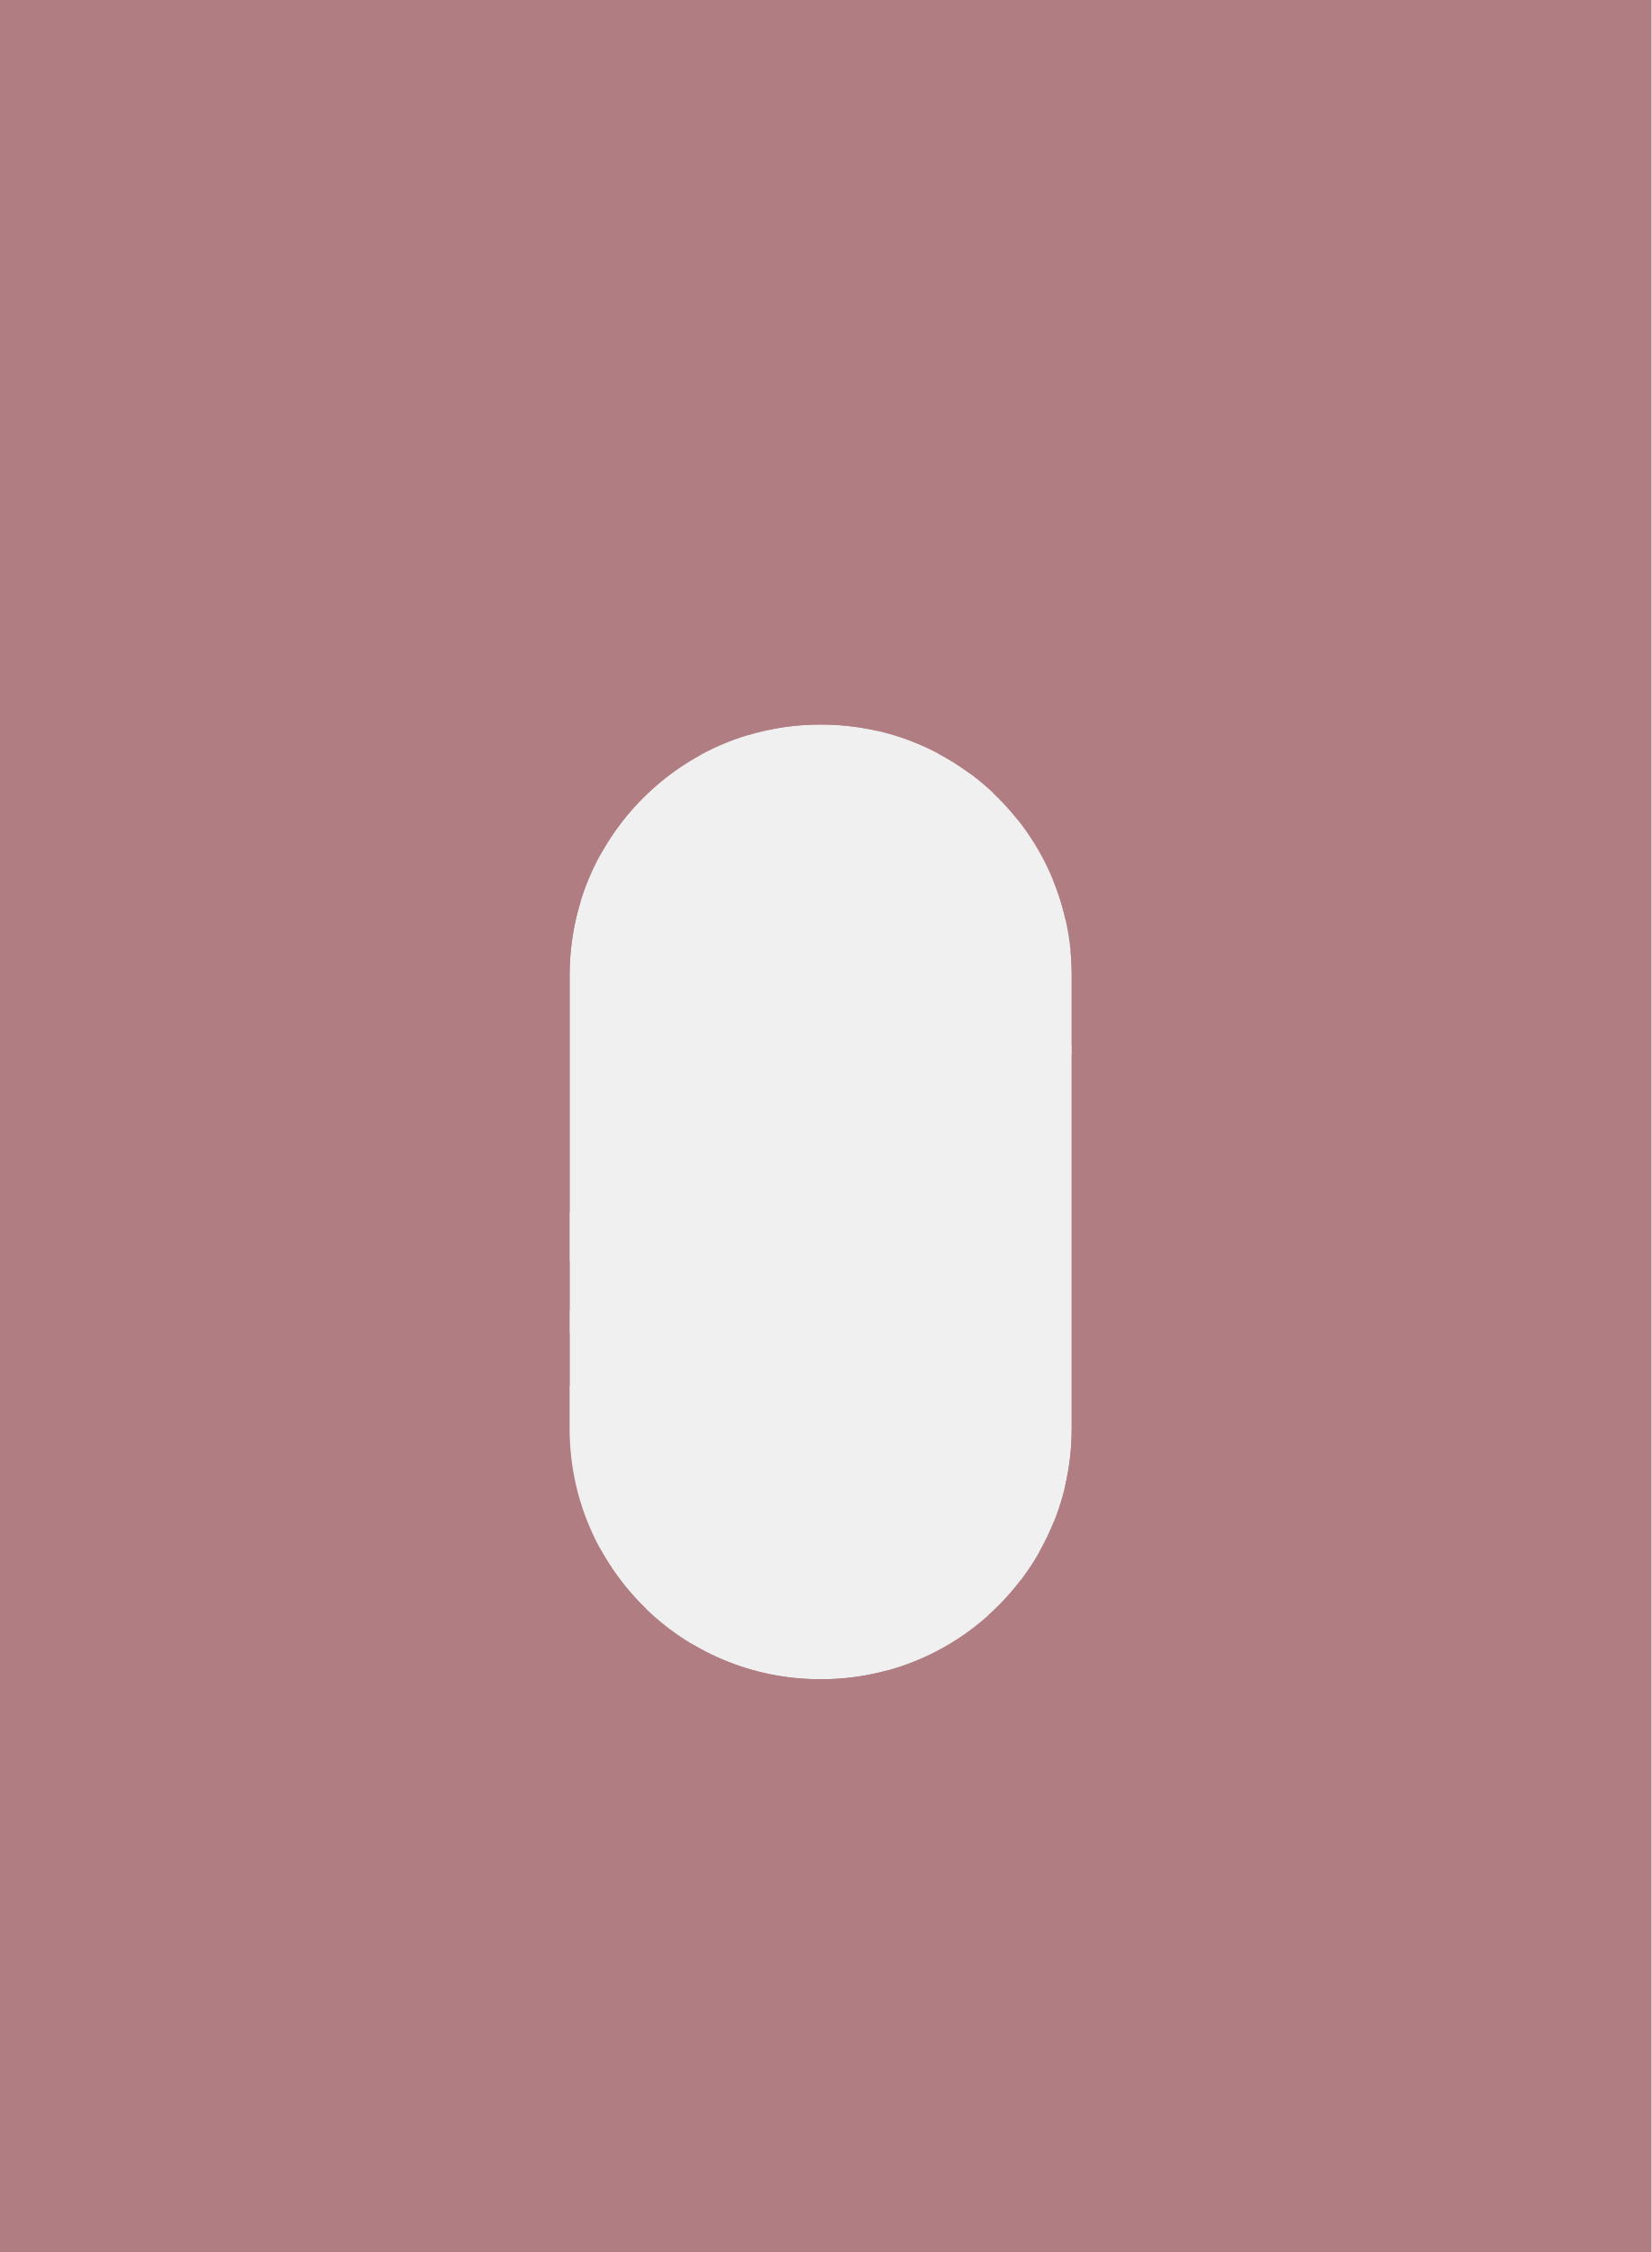
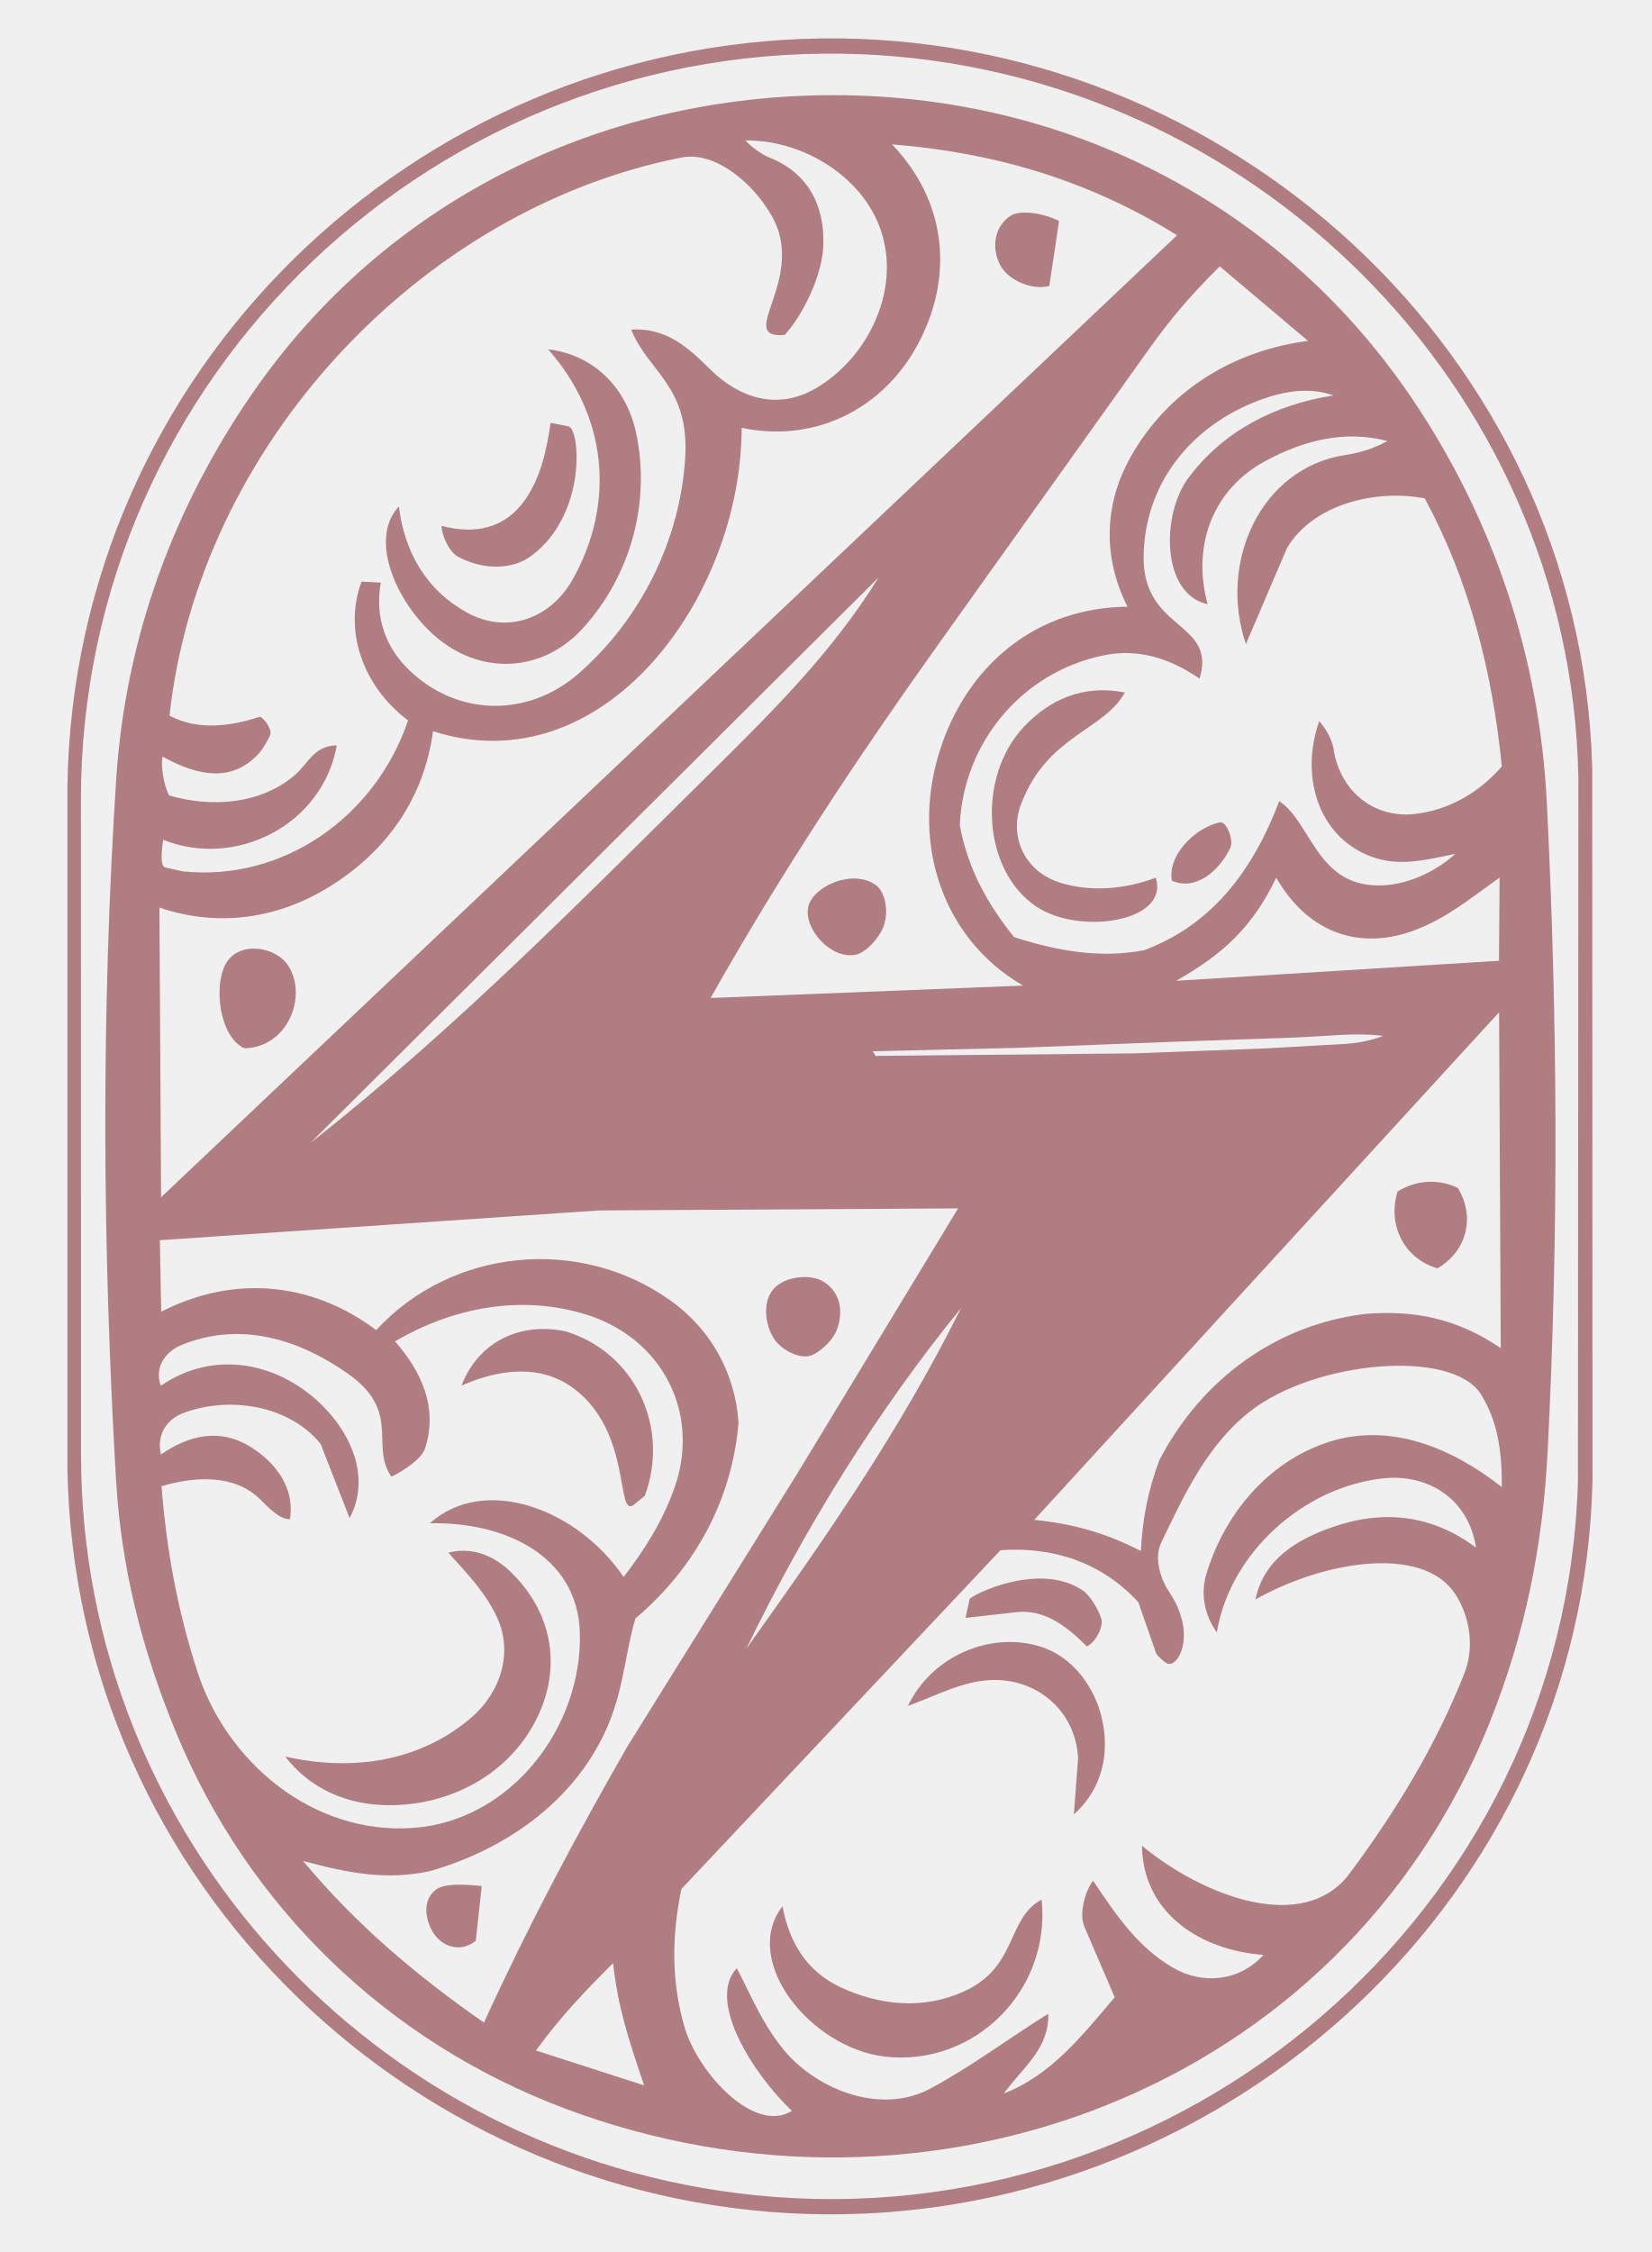
- <svg xmlns="http://www.w3.org/2000/svg" id="Layer_1" version="1.1" viewBox="0 0 1355 1847.71">
-   <defs>
-     <style>
-       .st0 {
-         mask: url(#mask);
-       }
- 
-       .st1 {
-         filter: url(#luminosity-invert-noclip);
-       }
- 
-       .st2 {
-         fill: #B07D82;
-       }
- 
-       .st3 {
-         fill: #fff;
-       }
- 
-       .st4 {
-         fill: #B07D82;
-       }
-     </style>
-     <filter id="luminosity-invert-noclip" x="55.3" y="31.49" width="1251.39" height="1785.32" color-interpolation-filters="sRGB" filterUnits="userSpaceOnUse">
-       <feColorMatrix result="cm" values="-1 0 0 0 1 0 -1 0 0 1 0 0 -1 0 1 0 0 0 1 0" />
-       <feFlood flood-color="#fff" result="bg" />
-       <feBlend in="cm" in2="bg" />
-     </filter>
-     <mask id="mask" x="55.3" y="31.49" width="1251.39" height="1785.32" maskUnits="userSpaceOnUse">
-       <g class="st1">
-         <path class="st3" d="M673.02,594.49h.68c113.5,0,205.64,92.14,205.64,205.64v372.01c0,113.5-92.14,205.64-205.64,205.64h-.68c-113.5,0-205.64-92.14-205.64-205.64v-372.01c0-113.5,92.14-205.64,205.64-205.64Z" />
-       </g>
-     </mask>
-   </defs>
-   <path class="st4" d="M0,0v1847.71h1355V0H0ZM879.34,1172.14c0,113.57-92.07,205.64-205.64,205.64h-.68c-113.57,0-205.64-92.07-205.64-205.64v-372.01c0-113.57,92.07-205.64,205.64-205.64h.68c113.57,0,205.64,92.07,205.64,205.64v372.01Z" />
-   <g class="st0">
-     <g>
-       <path class="st2" d="M1306.69,1214.38c-7.54,341.79-297.49,604.41-628.55,602.42-335.19-1.99-617.29-271.25-622.84-612.42v-559.32C60.43,304.68,339.6,35.94,673.9,31.54c331.48-4.35,623,257.38,632.53,597.76l.26,585.08h0ZM619.91,1801.14c349.65,35.61,664.73-232.82,674.79-585.55l.37-577.65c-6.13-322.52-270.99-580.37-588.02-593.41C359.81,30.23,66.35,307.51,66.4,656.32l.1,537.43c0,312.68,240.36,575.55,553.4,607.39h0Z" />
-       <path class="st2" d="M1222.38,1413.11c-121.02,302.05-461.34,428.61-758.73,316.92-145.89-54.83-260.21-165.37-319.48-309.27-27.54-66.87-44.77-134.16-49.01-207.26-11.15-192.18-12.25-381.69.16-573.98,7.49-115.83,47.23-223.6,112.27-317.49,103.89-149.98,268.69-235.75,450.19-243.4,201.87-8.54,389.24,81.95,502.03,250.2,65.88,98.29,103.47,210.51,109.44,330.74,8.85,178.57,9.69,352.68.63,530.73-3.98,78.13-18.59,150.55-47.5,222.66v.16ZM133.9,689.15c-1.89,12.36-1.99,21.84,1.73,22.62l14.51,3.19c81.74,8.48,157.67-44.25,184.69-123.85-37.55-28.28-53.05-74.2-38.17-113.9l15.81.79c-5.24,28.59,4.14,53.41,23.25,71.79,39.43,38.02,97.45,39.33,139.35,2.57,50.38-44.25,82.48-108.08,87.08-175.53,4.08-60.27-30.22-71.27-44.25-106.41,29.01-1.73,46.76,14.82,64.78,32.57,23.83,23.56,54.98,33.93,86.35,15.81,44.46-25.71,72.79-85.25,51.37-135.99-17.23-40.79-63.73-67.97-108.66-67.6,2.88,3.88,13.41,11.68,18.75,13.72,31.52,12.15,46.4,38.49,45.03,72.89-.99,24.45-16.6,56.35-31.63,73-37.91,3.14,8.85-37.13-4.82-84.1-7.65-26.34-45.66-68.23-79.96-61.48-215.64,42.68-396.15,238.05-420.03,457.94,23.56,12.62,51.21,8.48,74.05.89,3.77.89,10.21,10.79,8.64,14.71-1.57,3.93-6.44,12.2-9.37,15.4-21.42,23.36-48.65,19.43-79.02,2.57-1.47,7.75.63,22.26,5.29,31.84,35.24,10.42,76.14,7.17,103.95-17.28,10.32-9.06,15.24-23.62,33.72-23.72-11.78,65.67-83.26,101.22-142.38,77.45l-.05.1ZM278.17,722.45c-44.51,30.48-96.2,39.59-147.36,22.2l1.36,237.69L965.79,193.04c-71.58-44.67-149.45-67.97-233.87-74.57,43.78,45.66,50.22,104.94,24.09,158.3-27.28,56.56-84.99,87.45-147.46,74.25-.31,139.87-113.58,293.62-253.24,248.95-7.12,51.79-34.04,93-77.13,122.48h0ZM772.98,610.18c23.77-67.29,79.44-111.8,152.18-112.38-20.48-40.37-19.27-83.79,2.25-122.38,30.63-54.88,84.36-87.71,145.84-95.72l-72.42-61.16c-24.87,24.61-40.85,43.73-58.86,68.97l-170.19,238.53c-67.71,94.94-129.4,187.68-188.73,292.78l256.38-10.16c-68.29-39.54-93.53-121.7-66.4-198.47h-.05ZM1094.29,615.47c5.92,34.56,33.51,55.98,66.4,52.37,27.96-3.04,52.89-17.44,71.58-39.01-7.8-77.87-26.71-152.33-63.21-219.88-39.59-7.8-91.74,4.45-113.11,40.79l-33.67,78.71c-22.99-67.76,12.57-144.58,81.32-155.06,11.94-1.83,23.3-5.18,34.82-11.57-35.98-9.32-69.8,0-100.39,16.55-41.84,22.62-60.53,67.92-47.18,117.35-37.86-8.17-38.28-73.21-15.87-103.42,28.75-38.75,71.11-60.33,119.18-67.87-19.38-6.91-40.11-3.77-60.8,3.93-55.61,20.68-94.57,68.29-94.99,128.77-.42,60.8,60.12,52.26,45.92,99.65-25.35-17.28-51.21-24.87-79.12-19.01-66.61,13.88-114.68,71.32-117.67,139.29,6.44,35.09,22.52,64.62,44.62,91.85,35.29,11.36,71.01,17.65,106.77,10.68,55.51-20.79,89.02-65.09,110.75-122.27,26.18,17.39,30.63,68.81,80.96,69.18,22.99.16,46.66-10.68,63.52-25.92-27.18,5.55-49.59,11.68-74.83-.21-39.27-18.54-52.05-65.82-36.81-108.76,6.07,7.12,10.53,15.4,11.99,23.98l-.21-.1ZM581.63,635.42c52.42-51.84,101.33-100.28,139.29-161.65l-466.47,464.22c118.82-93.53,220.46-197.1,327.18-302.57ZM964.95,804.72l264.97-16.44.52-68.28c-25.55,18.22-42.94,32.83-68.39,42.73-43.83,17.07-87.71,4.82-114.89-42.63-19.32,40.48-44.04,63.21-82.21,84.62h0ZM951.49,1197.62c34.61-66.3,95.93-110.86,168.93-119.6,39.59-3.25,75.2,3.61,110.96,28.12l-1.36-275.6-381.43,416.47c33.41,3.25,60.95,11.78,87.5,25.55,1.41-26.81,5.86-49.75,15.34-74.99l.05.05ZM931.54,864.21l108.14-4.08,45.09-2.57c17.91-1.05,32.26-.73,50.11-7.65-23.83-2.93-47.08.47-72.37,1.36l-101.8,3.56-124.89,4.87-119.81,2.83,2.51,3.82,213.02-2.09v-.05ZM502.45,1406.56c-24.56,67.45-85.09,110.39-150.29,128.82-35.61,7.28-64.46,1.89-103.42-8.48,43.41,52.26,93,94,148.35,132.59,36.45-79.7,74.88-151.86,117.46-226.17l139.76-224.49,131.8-217.37-294.61,1.68-360.33,24.4,1.1,58.7c58.91-30.22,123.06-24.93,176.42,15.08,62.11-67.55,167.47-77.5,241.98-23.88,33.3,23.98,52.73,60.06,55.3,99.97-5.39,63.57-35.98,119.39-84.62,160.5-7.54,25.66-9.43,52.47-18.96,78.65h.05ZM237.9,1246.43c-8.27.47-17.33-9.27-24.56-16.39-20.68-20.32-52.84-18.96-80.8-10.63,4.14,52.52,12.83,100.54,29.38,152.02,23.98,74.36,94.68,134.06,176.84,128.35,80.64-5.6,139.45-83.16,136.99-160.55-1.99-62.73-61.53-90.75-123.06-89.44,45.56-40.58,121.7-11.15,158.98,44.09,16.97-21.84,32.36-46.29,41.89-73.57,21.42-61.63-10.58-122.69-73.1-141.91-52.31-16.08-107.82-6.23-156.36,22.15,21.78,24.77,35.45,54.51,24.66,87.87-2.78,8.59-17.59,18.28-27.6,23.2-18.01-26.03,8.9-53.36-36.13-84.88-40.79-28.54-88.55-42.68-136.1-23.2-13.14,5.34-22.52,18.17-16.97,33.46,43.88-30.37,98.19-19.22,134.11,17.8,23.72,24.45,37.49,59.23,20.79,90.8l-23.83-61.01c-26.29-32.05-74.88-39.01-111.8-25.55-13.93,5.08-22.99,17.12-19.22,34.4,23.09-16.13,48.33-21.57,72.58-6.91,17.59,10.63,37.86,31,33.3,59.91h0ZM612.32,1352.83c63.99-89.6,125.15-177.15,176.26-279.63-68.39,84.05-127.25,178.52-176.26,279.63ZM889.44,1579.84c-3.93-9.11.58-28.23,7.49-36.71,19.01,28.38,36.34,54.04,64.78,70.9,25.29,14.98,55.51,11.42,75.04-10.11-51.16-3.67-98.92-33.62-99.76-89.55,48.33,40.22,132.8,74.31,170.97,21.99,37.65-50.74,69.96-103.89,93.42-163.01,8.59-21.57,4.87-46.82-7.33-65.46-26.71-40.9-108.66-26.92-163.9,4.45,6.65-32.99,33.99-49.28,63.41-59.49,40.9-14.24,81.06-10.42,117.51,16.97-6.02-40.37-39.85-60.8-76.14-56.87-65.3,7.07-125.68,60.95-136.52,126.41-10.42-14.56-13.3-32.1-8.69-47.5,14.82-49.75,50.95-92.9,100.86-108.87,49.9-15.97,100.39,4.61,141.7,37.13.05-29.06-3.14-53.62-17.12-76.09-23.41-37.6-135.89-27.81-189.35,13.88-34.88,27.18-54.3,68.55-73.05,107.87-5.92,12.41-.73,29.48,6.55,40.32,23.2,34.56,7.38,63.26-1.94,58.6-2.09-1.05-8.01-6.18-8.8-8.38l-14.56-41.74c-29.17-31.94-69.07-45.87-113.11-42.68l-261.83,278.01c-8.06,39.27-8.22,76.04,2.57,113.21,10.79,37.18,57.08,88.13,88.13,68.81-33.3-31.68-69.75-91.27-45.19-117.09,12.57,24.35,20,43.41,36.55,64.62,26.86,34.46,80.75,56.35,122.06,34.25,33.88-18.12,63.52-40.69,96.93-61.48.63,28.54-19.69,42.84-36.6,65.51,39.12-15.08,64.57-47.91,91.12-79.02l-25.35-58.91h.16ZM528.53,1711.02c-14.14-41.74-21.26-63.94-25.5-100.33-21.99,21.99-42.21,42.78-63.26,71.69l88.76,28.64h0Z" />
-       <path class="st2" d="M642.06,1564.03c5.34,29.22,19.58,53.36,47.71,66.5,32.41,15.13,68.39,18.43,101.48,3.25,44.04-20.16,34.46-59.75,63.41-75.2,7.85,74.25-55.09,137.46-128.87,128.77-60.85-7.17-118.14-78.81-83.73-123.32h0Z" />
-       <path class="st2" d="M884.57,1441.75c-2.36-37.39-32.47-64.04-69.91-63.36-23.98.42-45.77,12.62-69.7,21.26,19.95-41.58,68.08-60.95,107.93-48.91,28.23,8.54,45.3,34.46,51.06,58.44,6.7,27.96,1.2,58.13-22.83,79.39l3.51-46.76-.05-.05Z" />
-       <path class="st2" d="M833.51,1322.78l-41.26,4.66,3.3-15.34c.63-2.93,57.45-31.89,93.42-6.76,5.76,4.03,12.88,16.44,14.71,22.99,1.83,6.55-4.82,19.32-11.94,22.46-16.55-16.6-34.72-30.69-58.23-28.02h0Z" />
-       <path class="st2" d="M360.49,524.83c-33.67-26.71-59.12-81.8-33.2-109.29,4.56,37.44,22.52,68.7,55.72,86.98,33.2,18.28,68.7,4.92,86.67-26.81,35.35-62.42,28.8-134.11-19.95-189.09,37.81,4.4,64.2,31.89,72.06,67.97,12.46,57.18-4.35,117.77-43.36,160.71-32.31,35.61-80.96,38.91-117.98,9.53h.05Z" />
-       <path class="st2" d="M376.15,456.96c-7.85-4.19-13.72-17.75-13.88-25.55,27.44,7.33,52.26,2.36,68.91-21.84,12.62-18.33,17.44-40.74,20.58-62.63l14.56,2.83c9.79,1.89,15.45,71.95-30.06,106.09-15.97,11.99-40.01,11.83-60.06,1.1h-.05Z" />
-       <path class="st2" d="M339.65,1479.77c-41.58,5.76-80.7-6.23-105.57-38.54,55.72,12.52,110.75,3.93,152.59-31.94,23.88-20.48,34.56-52.89,21.31-81.9-9.11-19.95-23.25-34.82-40.11-53.47,19.27-4.97,37.07,2.25,50.95,15.61,29.59,28.43,41.21,67.87,26.97,107.72-16.02,44.83-56.66,75.67-106.15,82.53h0Z" />
-       <path class="st2" d="M520.26,1234.44c-15.4,12.41-.89-59.49-49.96-95.57-26.81-19.69-60.38-15.76-91.64-2.04,14.03-36.39,48.6-52.37,85.51-44.46,56.92,17.28,85.72,78.97,64.88,134.95l-8.8,7.07v.05Z" />
-       <path class="st2" d="M200.51,860.07c-20.53-9.11-25.76-52.16-14.77-70.17,11-18.01,40.9-13.41,51,2.78,15.76,25.29-.94,66.82-36.24,67.39h0Z" />
-       <path class="st2" d="M868.96,181.41l-8.01,53.2c-13.2,3.67-32.15-3.93-39.27-15.4-7.54-12.15-7.85-31.42,6.96-41.84,8.33-5.86,28.54-2.2,40.32,3.98v.05Z" />
-       <path class="st2" d="M870.17,724.34c27.13,8.27,55.3,4.35,78.18-4.19,11.36,36.34-62.68,47.29-97.82,23.83-44.77-29.95-48.91-106.56-10.58-147.51,20.58-21.99,48.54-35.24,83.05-28.28-18.01,31.89-63.73,34.93-85.25,91.74-10.05,26.55,2.93,55.35,32.41,64.36v.05Z" />
-       <path class="st2" d="M1009.62,695.33c-8.75,18.69-28.17,35.92-47.97,27.33-4.08-19.53,17.39-42.94,39.01-47.91,5.86-1.36,11.68,14.66,8.9,20.58h.05Z" />
-       <path class="st2" d="M686.36,1091.69c-3.51,8.9-15.5,19.69-22.88,20.95-9.74,1.68-23.72-5.97-29.22-15.6-7.65-13.3-7.8-31.05,1.05-40.16,9.37-9.69,28.43-11.42,38.7-6.23,13.56,6.86,19.48,23.09,12.36,41.05h0Z" />
-       <path class="st2" d="M395.26,1547.43l-4.87,44.93c-11.89,9.64-26.13,5.29-33.57-4.71-7.44-10-11.42-27.96.84-37.23,6.86-5.24,22.73-4.5,37.65-2.98h-.05Z" />
-       <path class="st2" d="M724.85,760.32c-4.03,10.32-14.66,21.05-22.1,22.83-20.21,4.92-43.73-20.95-39.54-39.27,3.88-16.81,37.02-31.58,55.82-17.39,7.38,5.6,10.47,21.94,5.81,33.83Z" />
-       <path class="st2" d="M1179.49,1040.68c-27.75-8.06-41.26-36.18-32.73-63.1,15.24-9.53,33.83-10.53,49.43-2.88,14.03,23.09,8.12,51.32-16.7,65.98Z" />
-     </g>
+ <svg xmlns="http://www.w3.org/2000/svg" viewBox="0 0 1355 1847.71">
+   <g fill="#B07D82">
+     <path d="M1306.69,1214.38c-7.54,341.79-297.49,604.41-628.55,602.42-335.19-1.99-617.29-271.25-622.84-612.42v-559.32C60.43,304.68,339.6,35.94,673.9,31.54c331.48-4.35,623,257.38,632.53,597.76l.26,585.08h0ZM619.91,1801.14c349.65,35.61,664.73-232.82,674.79-585.55l.37-577.65c-6.13-322.52-270.99-580.37-588.02-593.41C359.81,30.23,66.35,307.51,66.4,656.32l.1,537.43c0,312.68,240.36,575.55,553.4,607.39h0Z" />
+     <path d="M1222.38,1413.11c-121.02,302.05-461.34,428.61-758.73,316.92-145.89-54.83-260.21-165.37-319.48-309.27-27.54-66.87-44.77-134.16-49.01-207.26-11.15-192.18-12.25-381.69.16-573.98,7.49-115.83,47.23-223.6,112.27-317.49,103.89-149.98,268.69-235.75,450.19-243.4,201.87-8.54,389.24,81.95,502.03,250.2,65.88,98.29,103.47,210.51,109.44,330.74,8.85,178.57,9.69,352.68.63,530.73-3.98,78.13-18.59,150.55-47.5,222.66v.16ZM133.9,689.15c-1.89,12.36-1.99,21.84,1.73,22.62l14.51,3.19c81.74,8.48,157.67-44.25,184.69-123.85-37.55-28.28-53.05-74.2-38.17-113.9l15.81.79c-5.24,28.59,4.14,53.41,23.25,71.79,39.43,38.02,97.45,39.33,139.35,2.57,50.38-44.25,82.48-108.08,87.08-175.53,4.08-60.27-30.22-71.27-44.25-106.41,29.01-1.73,46.76,14.82,64.78,32.57,23.83,23.56,54.98,33.93,86.35,15.81,44.46-25.71,72.79-85.25,51.37-135.99-17.23-40.79-63.73-67.97-108.66-67.6,2.88,3.88,13.41,11.68,18.75,13.72,31.52,12.15,46.4,38.49,45.03,72.89-.99,24.45-16.6,56.35-31.63,73-37.91,3.14,8.85-37.13-4.82-84.1-7.65-26.34-45.66-68.23-79.96-61.48-215.64,42.68-396.15,238.05-420.03,457.94,23.56,12.62,51.21,8.48,74.05.89,3.77.89,10.21,10.79,8.64,14.71-1.57,3.93-6.44,12.2-9.37,15.4-21.42,23.36-48.65,19.43-79.02,2.57-1.47,7.75.63,22.26,5.29,31.84,35.24,10.42,76.14,7.17,103.95-17.28,10.32-9.06,15.24-23.62,33.72-23.72-11.78,65.67-83.26,101.22-142.38,77.45l-.05.1ZM278.17,722.45c-44.51,30.48-96.2,39.59-147.36,22.2l1.36,237.69L965.79,193.04c-71.58-44.67-149.45-67.97-233.87-74.57,43.78,45.66,50.22,104.94,24.09,158.3-27.28,56.56-84.99,87.45-147.46,74.25-.31,139.87-113.58,293.62-253.24,248.95-7.12,51.79-34.04,93-77.13,122.48h0ZM772.98,610.18c23.77-67.29,79.44-111.8,152.18-112.38-20.48-40.37-19.27-83.79,2.25-122.38,30.63-54.88,84.36-87.71,145.84-95.72l-72.42-61.16c-24.87,24.61-40.85,43.73-58.86,68.97l-170.19,238.53c-67.71,94.94-129.4,187.68-188.73,292.78l256.38-10.16c-68.29-39.54-93.53-121.7-66.4-198.47h-.05ZM1094.29,615.47c5.92,34.56,33.51,55.98,66.4,52.37,27.96-3.04,52.89-17.44,71.58-39.01-7.8-77.87-26.71-152.33-63.21-219.88-39.59-7.8-91.74,4.45-113.11,40.79l-33.67,78.71c-22.99-67.76,12.57-144.58,81.32-155.06,11.94-1.83,23.3-5.18,34.82-11.57-35.98-9.32-69.8,0-100.39,16.55-41.84,22.62-60.53,67.92-47.18,117.35-37.86-8.17-38.28-73.21-15.87-103.42,28.75-38.75,71.11-60.33,119.18-67.87-19.38-6.91-40.11-3.77-60.8,3.93-55.61,20.68-94.57,68.29-94.99,128.77-.42,60.8,60.12,52.26,45.92,99.65-25.35-17.28-51.21-24.87-79.12-19.01-66.61,13.88-114.68,71.32-117.67,139.29,6.44,35.09,22.52,64.62,44.62,91.85,35.29,11.36,71.01,17.65,106.77,10.68,55.51-20.79,89.02-65.09,110.75-122.27,26.18,17.39,30.63,68.81,80.96,69.18,22.99.16,46.66-10.68,63.52-25.92-27.18,5.55-49.59,11.68-74.83-.21-39.27-18.54-52.05-65.82-36.81-108.76,6.07,7.12,10.53,15.4,11.99,23.98l-.21-.1ZM581.63,635.42c52.42-51.84,101.33-100.28,139.29-161.65l-466.47,464.22c118.82-93.53,220.46-197.1,327.18-302.57ZM964.95,804.72l264.97-16.44.52-68.28c-25.55,18.22-42.94,32.83-68.39,42.73-43.83,17.07-87.71,4.82-114.89-42.63-19.32,40.48-44.04,63.21-82.21,84.62h0ZM951.49,1197.62c34.61-66.3,95.93-110.86,168.93-119.6,39.59-3.25,75.2,3.61,110.96,28.12l-1.36-275.6-381.43,416.47c33.41,3.25,60.95,11.78,87.5,25.55,1.41-26.81,5.86-49.75,15.34-74.99l.05.05ZM931.54,864.21l108.14-4.08,45.09-2.57c17.91-1.05,32.26-.73,50.11-7.65-23.83-2.93-47.08.47-72.37,1.36l-101.8,3.56-124.89,4.87-119.81,2.83,2.51,3.82,213.02-2.09v-.05ZM502.45,1406.56c-24.56,67.45-85.09,110.39-150.29,128.82-35.61,7.28-64.46,1.89-103.42-8.48,43.41,52.26,93,94,148.35,132.59,36.45-79.7,74.88-151.86,117.46-226.17l139.76-224.49,131.8-217.37-294.61,1.68-360.33,24.4,1.1,58.7c58.91-30.22,123.06-24.93,176.42,15.08,62.11-67.55,167.47-77.5,241.98-23.88,33.3,23.98,52.73,60.06,55.3,99.97-5.39,63.57-35.98,119.39-84.62,160.5-7.54,25.66-9.43,52.47-18.96,78.65h.05ZM237.9,1246.43c-8.27.47-17.33-9.27-24.56-16.39-20.68-20.32-52.84-18.96-80.8-10.63,4.14,52.52,12.83,100.54,29.38,152.02,23.98,74.36,94.68,134.06,176.84,128.35,80.64-5.6,139.45-83.16,136.99-160.55-1.99-62.73-61.53-90.75-123.06-89.44,45.56-40.58,121.7-11.15,158.98,44.09,16.97-21.84,32.36-46.29,41.89-73.57,21.42-61.63-10.58-122.69-73.1-141.91-52.31-16.08-107.82-6.23-156.36,22.15,21.78,24.77,35.45,54.51,24.66,87.87-2.78,8.59-17.59,18.28-27.6,23.2-18.01-26.03,8.9-53.36-36.13-84.88-40.79-28.54-88.55-42.68-136.1-23.2-13.14,5.34-22.52,18.17-16.97,33.46,43.88-30.37,98.19-19.22,134.11,17.8,23.72,24.45,37.49,59.23,20.79,90.8l-23.83-61.01c-26.29-32.05-74.88-39.01-111.8-25.55-13.93,5.08-22.99,17.12-19.22,34.4,23.09-16.13,48.33-21.57,72.58-6.91,17.59,10.63,37.86,31,33.3,59.91h0ZM612.32,1352.83c63.99-89.6,125.15-177.15,176.26-279.63-68.39,84.05-127.25,178.52-176.26,279.63ZM889.44,1579.84c-3.93-9.11.58-28.23,7.49-36.71,19.01,28.38,36.34,54.04,64.78,70.9,25.29,14.98,55.51,11.42,75.04-10.11-51.16-3.67-98.92-33.62-99.76-89.55,48.33,40.22,132.8,74.31,170.97,21.99,37.65-50.74,69.96-103.89,93.42-163.01,8.59-21.57,4.87-46.82-7.33-65.46-26.71-40.9-108.66-26.92-163.9,4.45,6.65-32.99,33.99-49.28,63.41-59.49,40.9-14.24,81.06-10.42,117.51,16.97-6.02-40.37-39.85-60.8-76.14-56.87-65.3,7.07-125.68,60.95-136.52,126.41-10.42-14.56-13.3-32.1-8.69-47.5,14.82-49.75,50.95-92.9,100.86-108.87,49.9-15.97,100.39,4.61,141.7,37.13.05-29.06-3.14-53.62-17.12-76.09-23.41-37.6-135.89-27.81-189.35,13.88-34.88,27.18-54.3,68.55-73.05,107.87-5.92,12.41-.73,29.48,6.55,40.32,23.2,34.56,7.38,63.26-1.94,58.6-2.09-1.05-8.01-6.18-8.8-8.38l-14.56-41.74c-29.17-31.94-69.07-45.87-113.11-42.68l-261.83,278.01c-8.06,39.27-8.22,76.04,2.57,113.21,10.79,37.18,57.08,88.13,88.13,68.81-33.3-31.68-69.75-91.27-45.19-117.09,12.57,24.35,20,43.41,36.55,64.62,26.86,34.46,80.75,56.35,122.06,34.25,33.88-18.12,63.52-40.69,96.93-61.48.63,28.54-19.69,42.84-36.6,65.51,39.12-15.08,64.57-47.91,91.12-79.02l-25.35-58.91h.16ZM528.53,1711.02c-14.14-41.74-21.26-63.94-25.5-100.33-21.99,21.99-42.21,42.78-63.26,71.69l88.76,28.64h0Z" />
+     <path d="M642.06,1564.03c5.34,29.22,19.58,53.36,47.71,66.5,32.41,15.13,68.39,18.43,101.48,3.25,44.04-20.16,34.46-59.75,63.41-75.2,7.85,74.25-55.09,137.46-128.87,128.77-60.85-7.17-118.14-78.81-83.73-123.32h0Z" />
+     <path d="M884.57,1441.75c-2.36-37.39-32.47-64.04-69.91-63.36-23.98.42-45.77,12.62-69.7,21.26,19.95-41.58,68.08-60.95,107.93-48.91,28.23,8.54,45.3,34.46,51.06,58.44,6.7,27.96,1.2,58.13-22.83,79.39l3.51-46.76-.05-.05Z" />
+     <path d="M833.51,1322.78l-41.26,4.66,3.3-15.34c.63-2.93,57.45-31.89,93.42-6.76,5.76,4.03,12.88,16.44,14.71,22.99,1.83,6.55-4.82,19.32-11.94,22.46-16.55-16.6-34.72-30.69-58.23-28.02h0Z" />
+     <path d="M360.49,524.83c-33.67-26.71-59.12-81.8-33.2-109.29,4.56,37.44,22.52,68.7,55.72,86.98,33.2,18.28,68.7,4.92,86.67-26.81,35.35-62.42,28.8-134.11-19.95-189.09,37.81,4.4,64.2,31.89,72.06,67.97,12.46,57.18-4.35,117.77-43.36,160.71-32.31,35.61-80.96,38.91-117.98,9.53h.05Z" />
+     <path d="M376.15,456.96c-7.85-4.19-13.72-17.75-13.88-25.55,27.44,7.33,52.26,2.36,68.91-21.84,12.62-18.33,17.44-40.74,20.58-62.63l14.56,2.83c9.79,1.89,15.45,71.95-30.06,106.09-15.97,11.99-40.01,11.83-60.06,1.1h-.05Z" />
+     <path d="M339.65,1479.77c-41.58,5.76-80.7-6.23-105.57-38.54,55.72,12.52,110.75,3.93,152.59-31.94,23.88-20.48,34.56-52.89,21.31-81.9-9.11-19.95-23.25-34.82-40.11-53.47,19.27-4.97,37.07,2.25,50.95,15.61,29.59,28.43,41.21,67.87,26.97,107.72-16.02,44.83-56.66,75.67-106.15,82.53h0Z" />
+     <path d="M520.26,1234.44c-15.4,12.41-.89-59.49-49.96-95.57-26.81-19.69-60.38-15.76-91.64-2.04,14.03-36.39,48.6-52.37,85.51-44.46,56.92,17.28,85.72,78.97,64.88,134.95l-8.8,7.07v.05Z" />
+     <path d="M200.51,860.07c-20.53-9.11-25.76-52.16-14.77-70.17,11-18.01,40.9-13.41,51,2.78,15.76,25.29-.94,66.82-36.24,67.39h0Z" />
+     <path d="M868.96,181.41l-8.01,53.2c-13.2,3.67-32.15-3.93-39.27-15.4-7.54-12.15-7.85-31.42,6.96-41.84,8.33-5.86,28.54-2.2,40.32,3.98v.05Z" />
+     <path d="M870.17,724.34c27.13,8.27,55.3,4.35,78.18-4.19,11.36,36.34-62.68,47.29-97.82,23.83-44.77-29.95-48.91-106.56-10.58-147.51,20.58-21.99,48.54-35.24,83.05-28.28-18.01,31.89-63.73,34.93-85.25,91.74-10.05,26.55,2.93,55.35,32.41,64.36v.05Z" />
+     <path d="M1009.62,695.33c-8.75,18.69-28.17,35.92-47.97,27.33-4.08-19.53,17.39-42.94,39.01-47.91,5.86-1.36,11.68,14.66,8.9,20.58h.05Z" />
+     <path d="M686.36,1091.69c-3.51,8.9-15.5,19.69-22.88,20.95-9.74,1.68-23.72-5.97-29.22-15.6-7.65-13.3-7.8-31.05,1.05-40.16,9.37-9.69,28.43-11.42,38.7-6.23,13.56,6.86,19.48,23.09,12.36,41.05h0Z" />
+     <path d="M395.26,1547.43l-4.87,44.93c-11.89,9.64-26.13,5.29-33.57-4.71-7.44-10-11.42-27.96.84-37.23,6.86-5.24,22.73-4.5,37.65-2.98h-.05Z" />
+     <path d="M724.85,760.32c-4.03,10.32-14.66,21.05-22.1,22.83-20.21,4.92-43.73-20.95-39.54-39.27,3.88-16.81,37.02-31.58,55.82-17.39,7.38,5.6,10.47,21.94,5.81,33.83Z" />
+     <path d="M1179.49,1040.68c-27.75-8.06-41.26-36.18-32.73-63.1,15.24-9.53,33.83-10.53,49.43-2.88,14.03,23.09,8.12,51.32-16.7,65.98Z" />
  </g>
</svg>
